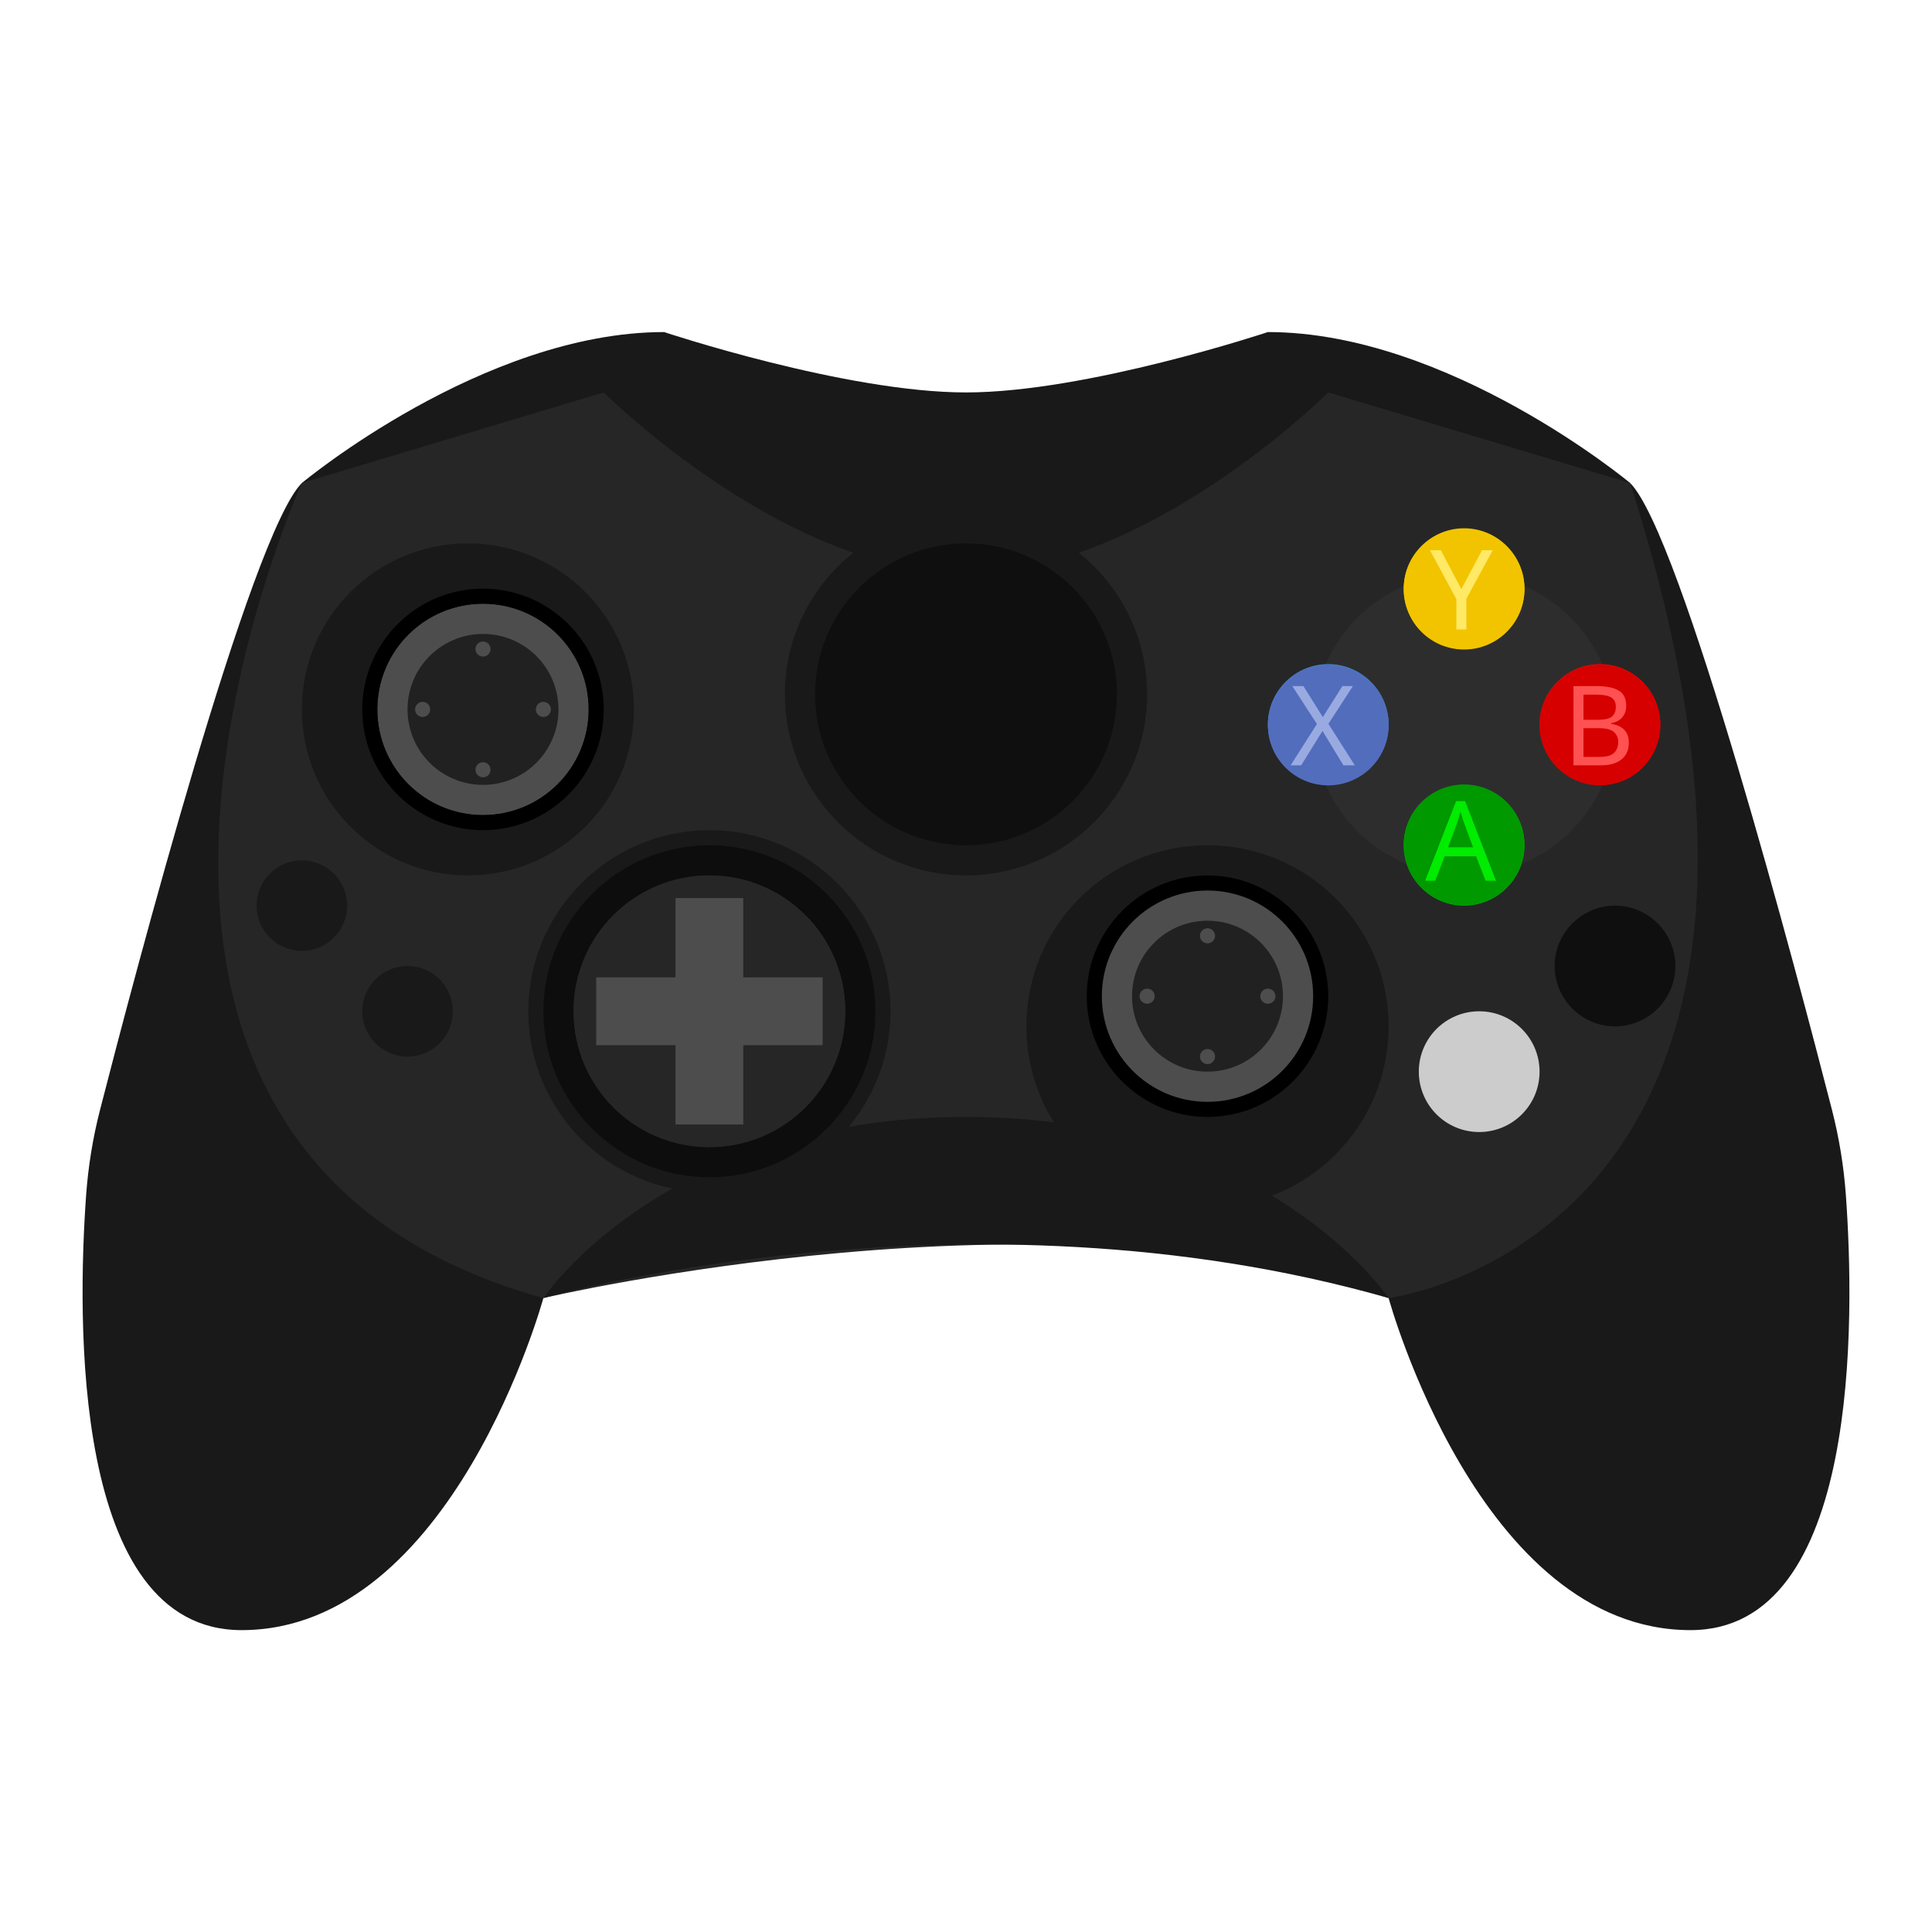
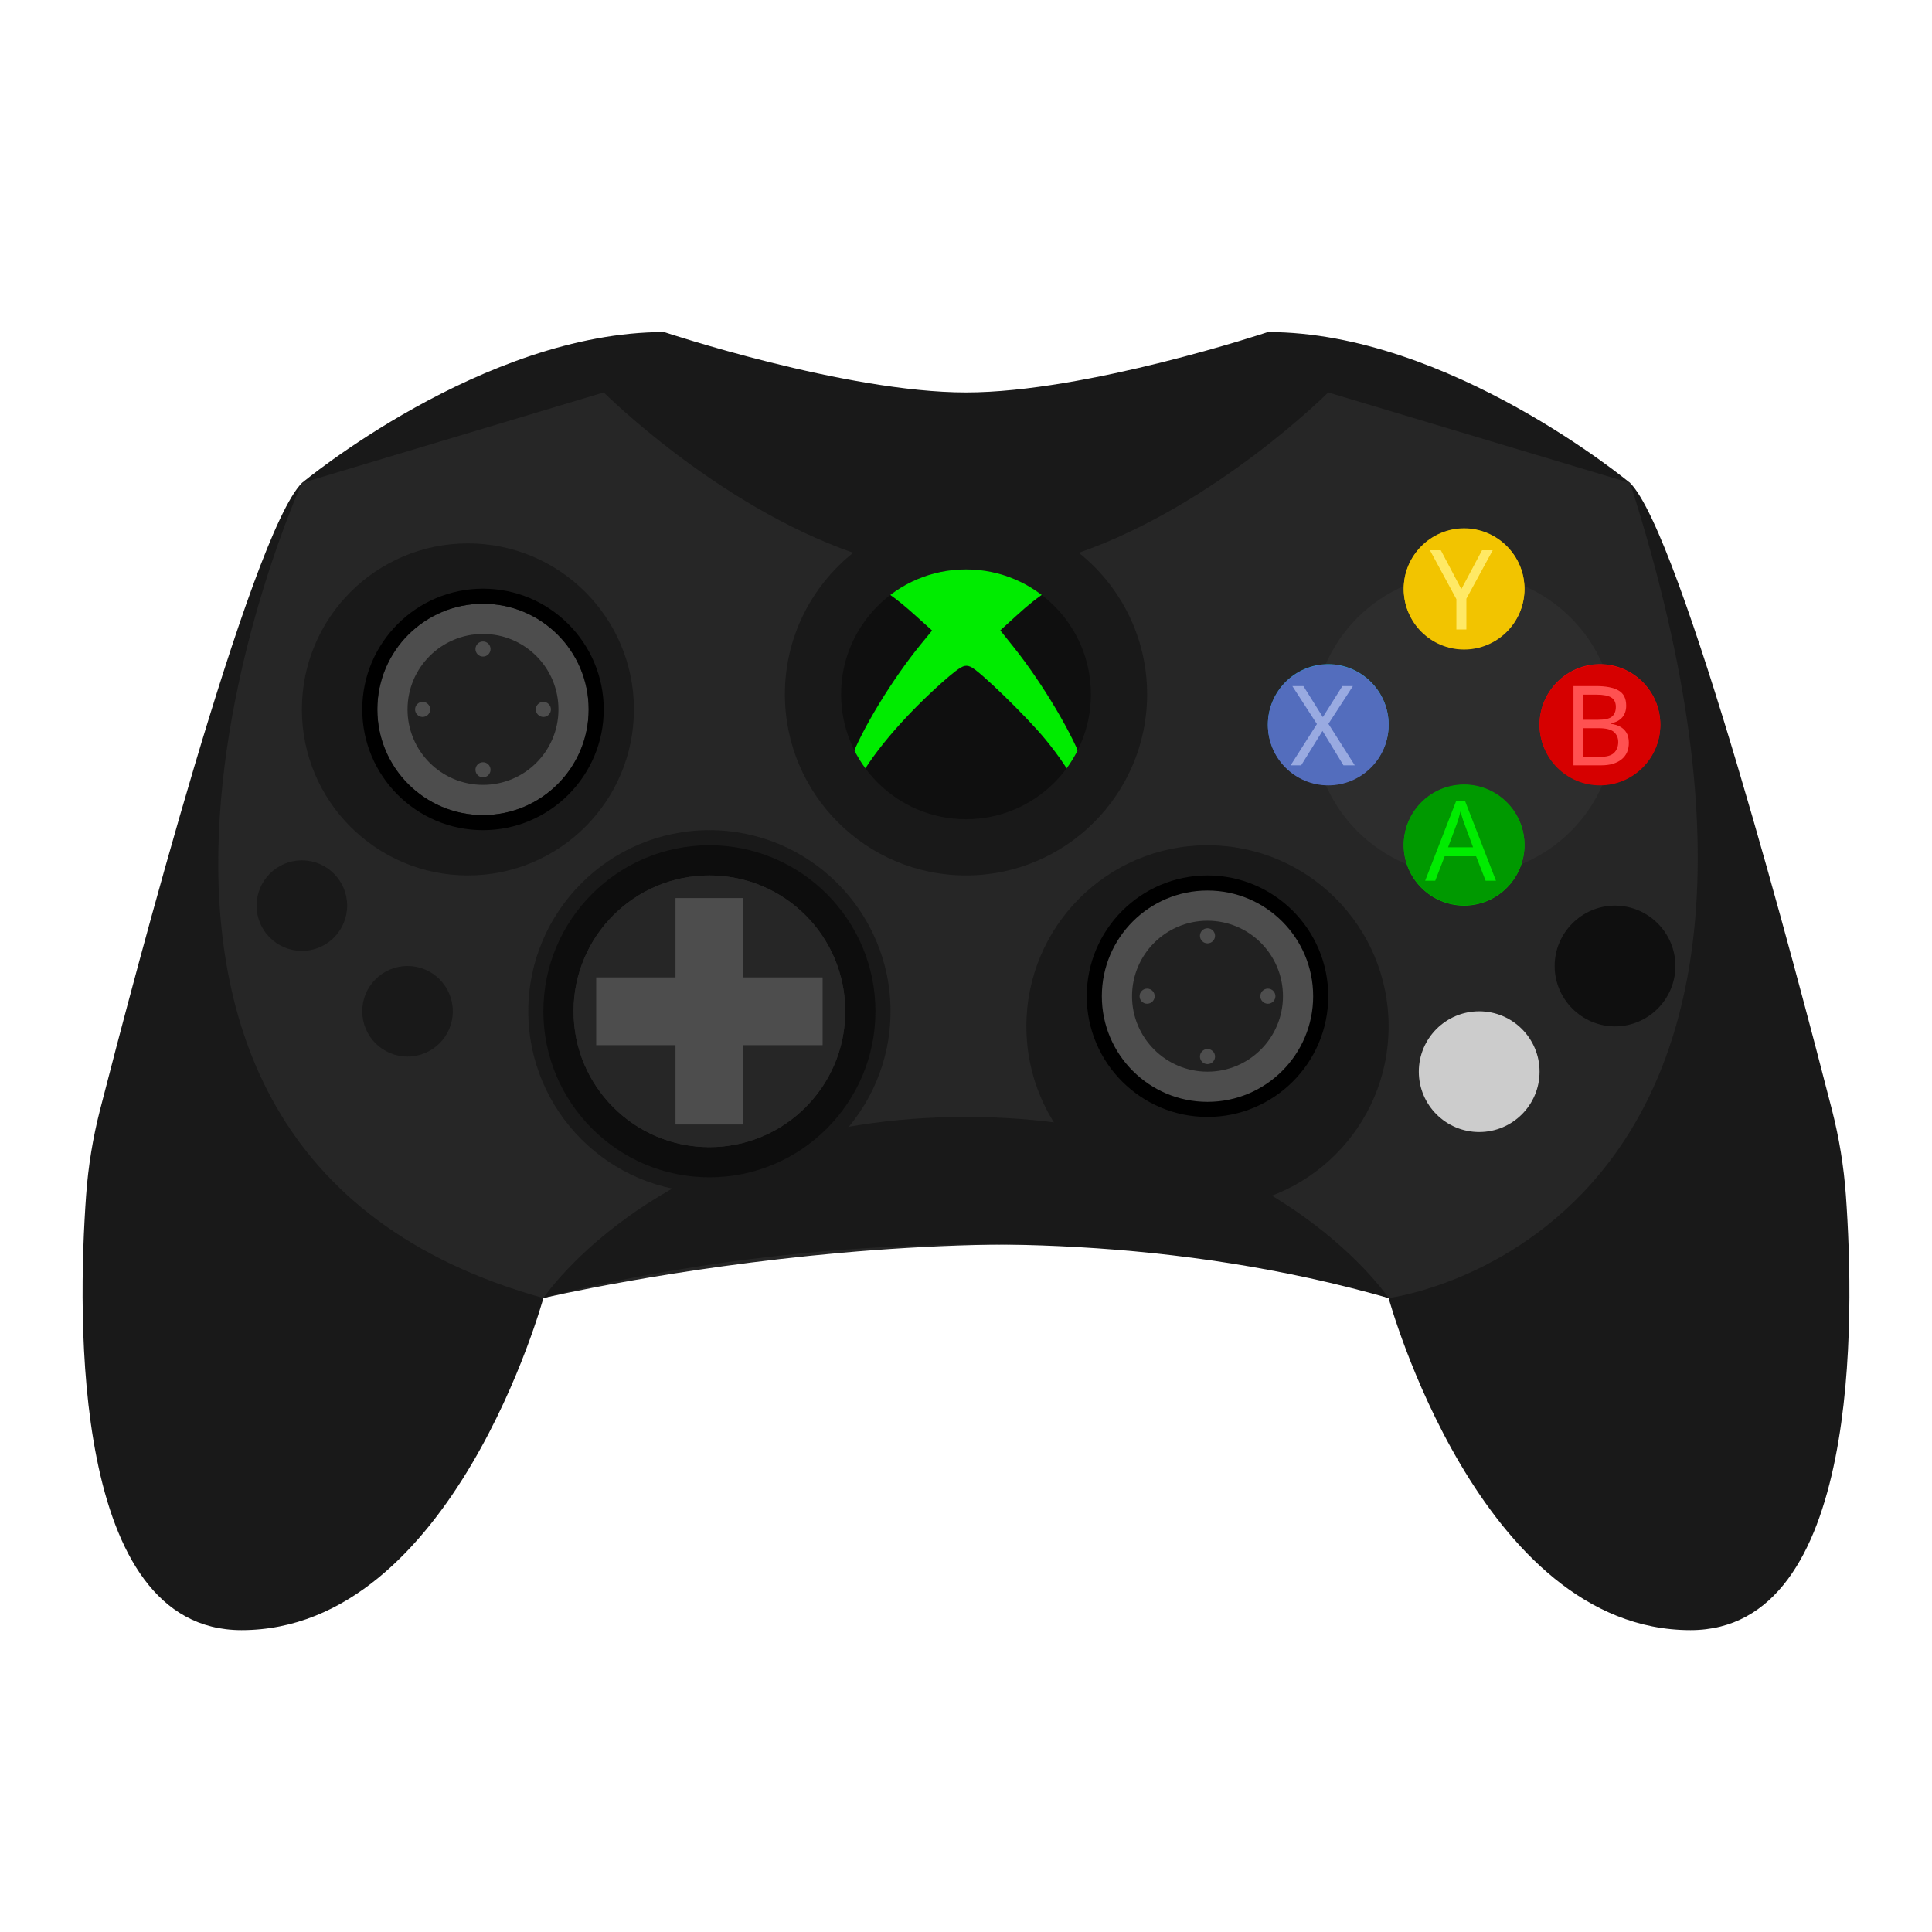
<svg xmlns="http://www.w3.org/2000/svg" viewBox="0 0 341.333 341.333" height="256" width="256" xml:space="preserve" id="svg2" version="1.1">
  <defs id="defs6">
    <clipPath id="clipPath18" clipPathUnits="userSpaceOnUse">
      <path id="path16" d="M 0,256 H 256 V 0 H 0 Z" />
    </clipPath>
    <clipPath id="clipPath26" clipPathUnits="userSpaceOnUse">
      <path id="path24" d="M 2.941,220 H 253.059 V 32 H 2.941 Z" />
    </clipPath>
  </defs>
  <g id="g36" transform="matrix(1.333333,0,0,-1.333333,224,58.66667)" style="fill:#191919;fill-opacity:1">
    <path d="m 0,0 c 0,0 -24,-8 -40,-8 -16,0 -40,8 -40,8 -24,0 -48,-20 -48,-20 l 88,-60 88,60 C 48,-20 24,0 0,0" style="fill:#191919;fill-opacity:1;fill-rule:nonzero;stroke:none" id="path38" />
  </g>
  <g id="g40" transform="matrix(1.333333,0,0,-1.333333,288,85.33334)" style="fill:#191919;fill-opacity:1">
    <path d="m 0,0 -32,-108 c 0,0 12,-44 40,-44 22.531,0 21.752,41.442 20.588,57.63 -0.275,3.815 -0.889,7.588 -1.839,11.293 C 22.249,-65.539 6.795,-6.795 0,0" style="fill:#191919;fill-opacity:1;fill-rule:nonzero;stroke:none" id="path42" />
  </g>
  <g id="g44" transform="matrix(1.333333,0,0,-1.333333,53.33333,85.33334)" style="fill:#191919;fill-opacity:1">
    <path d="m 0,0 32,-108 c 0,0 -12,-44 -40,-44 -22.531,0 -21.751,41.442 -20.588,57.63 0.275,3.815 0.888,7.588 1.839,11.293 C -22.249,-65.539 -6.795,-6.795 0,0" style="fill:#191919;fill-opacity:1;fill-rule:nonzero;stroke:none" id="path46" />
  </g>
  <g id="g48" transform="matrix(1.333333,0,0,-1.333333,288,85.33334)" style="fill:#262626;fill-opacity:1">
    <path d="M 0,0 -40,12 C -40,12 -54.952,-2.942 -73.053,-9.243 -67.541,-13.645 -64,-20.415 -64,-28 c 0,-13.233 -10.767,-24 -24,-24 -13.233,0 -24,10.767 -24,24 0,7.585 3.541,14.355 9.053,18.757 C -121.048,-2.942 -136,12 -136,12 L -176,0 c 0,0 -40,-88 32,-108 0,0 68,16 112,0 0,0 64,8 32,108" style="fill:#262626;fill-opacity:1;fill-rule:nonzero;stroke:none" id="path50" />
  </g>
  <g id="g52" transform="matrix(1.333333,0,0,-1.333333,112,125.3333)" style="fill:#191919;fill-opacity:1">
    <path d="m 0,0 c 0,-12.15 -9.85,-22 -22,-22 -12.15,0 -22,9.85 -22,22 0,12.15 9.85,22 22,22 C -9.85,22 0,12.15 0,0" style="fill:#191919;fill-opacity:1;fill-rule:nonzero;stroke:none" id="path54" />
  </g>
  <g id="g56" transform="matrix(1.333333,0,0,-1.333333,285.3333,128)" style="fill:#2d2d2d;fill-opacity:1">
    <path d="m 0,0 c 0,-11.046 -8.954,-20 -20,-20 -11.046,0 -20,8.954 -20,20 0,11.046 8.954,20 20,20 C -8.954,20 0,11.046 0,0" style="fill:#2d2d2d;fill-opacity:1;fill-rule:nonzero;stroke:none" id="path58" />
  </g>
  <g id="g60" transform="matrix(1.333333,0,0,-1.333333,234.6667,138.6667)">
    <path d="m 0,0 v 0 c -4.4,0 -8,3.6 -8,8 0,4.4 3.6,8 8,8 C 4.4,16 8,12.4 8,8 8,3.6 4.4,0 0,0" style="fill:#3096cf;fill-opacity:1;fill-rule:nonzero;stroke:none" id="path62" />
  </g>
  <g id="g64" transform="matrix(1.333333,0,0,-1.333333,282.6667,138.6667)">
    <path d="m 0,0 v 0 c -4.4,0 -8,3.6 -8,8 0,4.4 3.6,8 8,8 C 4.4,16 8,12.4 8,8 8,3.6 4.4,0 0,0" style="fill:#ff0000;fill-opacity:1;fill-rule:nonzero;stroke:none" id="path66" />
  </g>
  <g id="g68" transform="matrix(1.333333,0,0,-1.333333,258.6667,114.6667)">
    <path d="m 0,0 v 0 c -4.4,0 -8,3.6 -8,8 0,4.4 3.6,8 8,8 C 4.4,16 8,12.4 8,8 8,3.6 4.4,0 0,0" style="fill:#eac500;fill-opacity:1;fill-rule:nonzero;stroke:none" id="path70" />
  </g>
  <g id="g72" transform="matrix(1.333333,0,0,-1.333333,258.6667,160)">
    <path d="m 0,0 v 0 c -4.4,0 -8,3.6 -8,8 0,4.4 3.6,8 8,8 C 4.4,16 8,12.4 8,8 8,3.6 4.4,0 0,0" style="fill:#00b800;fill-opacity:1;fill-rule:nonzero;stroke:none" id="path74" />
  </g>
  <g id="g76" transform="matrix(1.333333,0,0,-1.333333,285.3333,181.3333)" style="fill:#0f0f0f;fill-opacity:1">
    <path d="m 0,0 v 0 c -4.4,0 -8,3.6 -8,8 0,4.4 3.6,8 8,8 C 4.4,16 8,12.4 8,8 8,3.6 4.4,0 0,0" style="fill:#0f0f0f;fill-opacity:1;fill-rule:nonzero;stroke:none" id="path78" />
  </g>
  <g id="g80" transform="matrix(1.333333,0,0,-1.333333,96,229.3333)" style="fill:#191919;fill-opacity:1">
    <path d="M 0,0 C 0,0 56,16 112,0 112,0 96,24 56,24 16,24 0,0 0,0" style="fill:#191919;fill-opacity:1;fill-rule:nonzero;stroke:none" id="path82" />
  </g>
  <g id="g84" transform="matrix(1.333333,0,0,-1.333333,272,189.3333)">
    <path d="m 0,0 c 0,-4.418 -3.582,-8 -8,-8 -4.418,0 -8,3.582 -8,8 0,4.418 3.582,8 8,8 4.418,0 8,-3.582 8,-8" style="fill:#cccccc;fill-opacity:1;fill-rule:nonzero;stroke:none" id="path86" />
  </g>
  <g id="g88" transform="matrix(1.333333,0,0,-1.333333,245.3333,181.3333)" style="fill:#191919;fill-opacity:1">
    <path d="m 0,0 c 0,-13.255 -10.745,-24 -24,-24 -13.255,0 -24,10.745 -24,24 0,13.255 10.745,24 24,24 C -10.745,24 0,13.255 0,0" style="fill:#191919;fill-opacity:1;fill-rule:nonzero;stroke:none" id="path90" />
  </g>
  <g id="g92" transform="matrix(1.333333,0,0,-1.333333,213.3333,196)" style="fill:#4d4d4d;fill-opacity:1">
    <path d="m 0,0 c -8.271,0 -15,6.729 -15,15 0,8.271 6.729,15 15,15 C 8.271,30 15,23.271 15,15 15,6.729 8.271,0 0,0" style="fill:#4d4d4d;fill-opacity:1;fill-rule:nonzero;stroke:none" id="path94" />
  </g>
  <g id="g96" transform="matrix(1.333333,0,0,-1.333333,213.3333,154.6667)" style="fill:#000000;fill-opacity:1">
    <path d="m 0,0 c -8.822,0 -16,-7.178 -16,-16 0,-8.822 7.178,-16 16,-16 8.822,0 16,7.178 16,16 C 16,-7.178 8.822,0 0,0 m 0,-2 c 7.732,0 14,-6.268 14,-14 0,-7.732 -6.268,-14 -14,-14 -7.732,0 -14,6.268 -14,14 0,7.732 6.268,14 14,14" style="fill:#000000;fill-opacity:1;fill-rule:nonzero;stroke:none" id="path98" />
  </g>
  <g id="g100" transform="matrix(1.333333,0,0,-1.333333,226.6667,176)" style="fill:#212121;fill-opacity:1">
    <path d="m 0,0 c 0,-5.522 -4.478,-10 -10,-10 -5.522,0 -10,4.478 -10,10 0,5.523 4.478,10 10,10 C -4.478,10 0,5.523 0,0" style="fill:#212121;fill-opacity:1;fill-rule:nonzero;stroke:none" id="path102" />
  </g>
  <g id="g104" transform="matrix(1.333333,0,0,-1.333333,204,176)" style="fill:#4d4d4d;fill-opacity:1">
    <path d="m 0,0 c 0,-0.553 -0.447,-1 -1,-1 -0.553,0 -1,0.447 -1,1 0,0.553 0.447,1 1,1 0.553,0 1,-0.447 1,-1" style="fill:#4d4d4d;fill-opacity:1;fill-rule:nonzero;stroke:none" id="path106" />
  </g>
  <g id="g108" transform="matrix(1.333333,0,0,-1.333333,225.3333,176)" style="fill:#4d4d4d;fill-opacity:1">
    <path d="m 0,0 c 0,-0.553 -0.447,-1 -1,-1 -0.553,0 -1,0.447 -1,1 0,0.553 0.447,1 1,1 0.553,0 1,-0.447 1,-1" style="fill:#4d4d4d;fill-opacity:1;fill-rule:nonzero;stroke:none" id="path110" />
  </g>
  <g id="g112" transform="matrix(1.333333,0,0,-1.333333,214.6667,186.6667)" style="fill:#4d4d4d;fill-opacity:1">
    <path d="m 0,0 c 0,-0.553 -0.447,-1 -1,-1 -0.553,0 -1,0.447 -1,1 0,0.553 0.447,1 1,1 0.553,0 1,-0.447 1,-1" style="fill:#4d4d4d;fill-opacity:1;fill-rule:nonzero;stroke:none" id="path114" />
  </g>
  <g id="g116" transform="matrix(1.333333,0,0,-1.333333,214.6667,165.3333)" style="fill:#4d4d4d;fill-opacity:1">
    <path d="m 0,0 c 0,-0.552 -0.447,-1 -1,-1 -0.553,0 -1,0.448 -1,1 0,0.552 0.447,1 1,1 0.553,0 1,-0.448 1,-1" style="fill:#4d4d4d;fill-opacity:1;fill-rule:nonzero;stroke:none" id="path118" />
  </g>
  <g id="g120" transform="matrix(1.333333,0,0,-1.333333,104,125.3333)" style="fill:#4d4d4d;fill-opacity:1">
    <path d="m 0,0 c 0,-7.732 -6.268,-14 -14,-14 -7.732,0 -14,6.268 -14,14 0,7.732 6.268,14 14,14 C -6.268,14 0,7.732 0,0" style="fill:#4d4d4d;fill-opacity:1;fill-rule:nonzero;stroke:none" id="path122" />
  </g>
  <g id="g124" transform="matrix(1.333333,0,0,-1.333333,85.33333,104)" style="fill:#000000;fill-opacity:1">
    <path d="m 0,0 c -8.822,0 -16,-7.178 -16,-16 0,-8.822 7.178,-16 16,-16 8.822,0 16,7.178 16,16 C 16,-7.178 8.822,0 0,0 m 0,-2 c 7.732,0 14,-6.268 14,-14 0,-7.732 -6.268,-14 -14,-14 -7.732,0 -14,6.268 -14,14 0,7.732 6.268,14 14,14" style="fill:#000000;fill-opacity:1;fill-rule:nonzero;stroke:none" id="path126" />
  </g>
  <g id="g128" transform="matrix(1.333333,0,0,-1.333333,98.66666,125.3333)" style="fill:#212121;fill-opacity:1">
    <path d="m 0,0 c 0,-5.523 -4.477,-10 -10,-10 -5.523,0 -10,4.477 -10,10 0,5.523 4.477,10 10,10 C -4.477,10 0,5.523 0,0" style="fill:#212121;fill-opacity:1;fill-rule:nonzero;stroke:none" id="path130" />
  </g>
  <g id="g132" transform="matrix(1.333333,0,0,-1.333333,76,125.3333)" style="fill:#4d4d4d;fill-opacity:1">
    <path d="m 0,0 c 0,-0.552 -0.448,-1 -1,-1 -0.552,0 -1,0.448 -1,1 0,0.552 0.448,1 1,1 0.552,0 1,-0.448 1,-1" style="fill:#4d4d4d;fill-opacity:1;fill-rule:nonzero;stroke:none" id="path134" />
  </g>
  <g id="g136" transform="matrix(1.333333,0,0,-1.333333,97.33333,125.3333)" style="fill:#4d4d4d;fill-opacity:1">
    <path d="m 0,0 c 0,-0.552 -0.448,-1 -1,-1 -0.552,0 -1,0.448 -1,1 0,0.552 0.448,1 1,1 0.552,0 1,-0.448 1,-1" style="fill:#4d4d4d;fill-opacity:1;fill-rule:nonzero;stroke:none" id="path138" />
  </g>
  <g id="g140" transform="matrix(1.333333,0,0,-1.333333,86.66666,136)" style="fill:#4d4d4d;fill-opacity:1">
    <path d="m 0,0 c 0,-0.552 -0.448,-1 -1,-1 -0.552,0 -1,0.448 -1,1 0,0.552 0.448,1 1,1 0.552,0 1,-0.448 1,-1" style="fill:#4d4d4d;fill-opacity:1;fill-rule:nonzero;stroke:none" id="path142" />
  </g>
  <g id="g144" transform="matrix(1.333333,0,0,-1.333333,86.66666,114.6667)" style="fill:#4d4d4d;fill-opacity:1">
    <path d="m 0,0 c 0,-0.552 -0.448,-1 -1,-1 -0.552,0 -1,0.448 -1,1 0,0.552 0.448,1 1,1 0.552,0 1,-0.448 1,-1" style="fill:#4d4d4d;fill-opacity:1;fill-rule:nonzero;stroke:none" id="path146" />
  </g>
  <g id="g148" transform="matrix(1.333333,0,0,-1.333333,61.33333,160)" style="fill:#191919;fill-opacity:1">
    <path d="m 0,0 c 0,-3.313 -2.687,-6 -6,-6 -3.313,0 -6,2.687 -6,6 0,3.313 2.687,6 6,6 3.313,0 6,-2.687 6,-6" style="fill:#191919;fill-opacity:1;fill-rule:nonzero;stroke:none" id="path150" />
  </g>
  <g id="g152" transform="matrix(1.333333,0,0,-1.333333,80,178.6667)" style="fill:#191919;fill-opacity:1">
    <path d="m 0,0 c 0,-3.313 -2.687,-6 -6,-6 -3.313,0 -6,2.687 -6,6 0,3.313 2.687,6 6,6 3.313,0 6,-2.687 6,-6" style="fill:#191919;fill-opacity:1;fill-rule:nonzero;stroke:none" id="path154" />
  </g>
  <g id="g156" transform="matrix(1.333333,0,0,-1.333333,125.3333,146.6667)" style="fill:#191919;fill-opacity:1">
    <path d="m 0,0 c -13.233,0 -24,-10.767 -24,-24 0,-13.233 10.767,-24 24,-24 13.233,0 24,10.767 24,24 C 24,-10.767 13.233,0 0,0" style="fill:#191919;fill-opacity:1;fill-rule:nonzero;stroke:none" id="path158" />
  </g>
  <g id="g160" transform="matrix(1.333333,0,0,-1.333333,125.3333,149.3333)" style="fill:#0d0d0d;fill-opacity:1">
    <path d="m 0,0 c -12.131,0 -22,-9.869 -22,-22 0,-12.131 9.869,-22 22,-22 12.131,0 22,9.869 22,22 C 22,-9.869 12.131,0 0,0" style="fill:#0d0d0d;fill-opacity:1;fill-rule:nonzero;stroke:none" id="path162" />
  </g>
  <g id="g164" transform="matrix(1.333333,0,0,-1.333333,197.3333,122.6667)" style="fill:#0f0f0f;fill-opacity:1">
    <path d="m 0,0 c 0,-11.046 -8.954,-20 -20,-20 -11.046,0 -20,8.954 -20,20 0,11.046 8.954,20 20,20 C -8.954,20 0,11.046 0,0" style="fill:#0f0f0f;fill-opacity:1;fill-rule:nonzero;stroke:none" id="path166" />
  </g>
  <g id="g168" transform="matrix(1.333333,0,0,-1.333333,149.3333,178.6667)" style="fill:#262626;fill-opacity:1">
    <path d="m 0,0 c 0,-9.941 -8.059,-18 -18,-18 -9.941,0 -18,8.059 -18,18 0,9.941 8.059,18 18,18 C -8.059,18 0,9.941 0,0" style="fill:#262626;fill-opacity:1;fill-rule:nonzero;stroke:none" id="path170" />
  </g>
  <path id="path84" style="fill:#536dbd;fill-opacity:1;fill-rule:nonzero;stroke:none;stroke-width:1.333" d="m 245.333,128.086 c 0,5.891 -4.776,10.667 -10.667,10.667 -5.891,0 -10.667,-4.776 -10.667,-10.667 0,-5.891 4.776,-10.667 10.667,-10.667 5.891,0 10.667,4.776 10.667,10.667" />
  <path id="path88" style="fill:#f2c400;fill-opacity:1;fill-rule:nonzero;stroke:none;stroke-width:1.333" d="m 269.333,104.086 c 0,5.891 -4.776,10.667 -10.667,10.667 -5.891,0 -10.667,-4.776 -10.667,-10.667 0,-5.891 4.776,-10.667 10.667,-10.667 5.891,0 10.667,4.776 10.667,10.667" />
  <path id="path92" style="fill:#009900;fill-opacity:1;fill-rule:nonzero;stroke:none;stroke-width:1.333" d="m 269.333,149.267 c 0,5.891 -4.776,10.667 -10.667,10.667 C 252.776,159.933 248,155.157 248,149.267 248,143.376 252.776,138.6 258.667,138.6 c 5.891,0 10.667,4.776 10.667,10.667" />
  <path id="path96" style="fill:#d60000;fill-opacity:1;fill-rule:nonzero;stroke:none;stroke-width:1.333" d="m 293.333,128.086 c 0,5.891 -4.776,10.667 -10.667,10.667 -5.891,0 -10.667,-4.776 -10.667,-10.667 0,-5.891 4.776,-10.667 10.667,-10.667 5.891,0 10.667,4.776 10.667,10.667" />
  <text xml:space="preserve" style="font-style:normal;font-weight:normal;font-size:19.61px;line-height:1.25;font-family:sans-serif;letter-spacing:0px;word-spacing:0px;fill:#00ec00;fill-opacity:1;stroke:none;stroke-width:0.49;" x="251.784" y="155.604" id="text81">
    <tspan id="tspan79" x="251.784" y="155.604" style="fill:#00ec00;fill-opacity:1;stroke-width:0.49;">A</tspan>
  </text>
  <text xml:space="preserve" style="font-style:normal;font-weight:normal;font-size:19.609px;line-height:1.25;font-family:sans-serif;letter-spacing:0px;word-spacing:0px;fill:#ff5151;fill-opacity:1;stroke:none;stroke-width:0.49" x="276.085" y="135.214" id="text890">
    <tspan id="tspan888" x="276.085" y="135.214" style="fill:#ff5151;fill-opacity:1;stroke-width:0.49">B</tspan>
  </text>
  <text xml:space="preserve" style="font-style:normal;font-weight:normal;font-size:19.609px;line-height:1.25;font-family:sans-serif;letter-spacing:0px;word-spacing:0px;fill:#99aae1;fill-opacity:1;stroke:none;stroke-width:0.49;" x="227.945" y="135.214" id="text894">
    <tspan id="tspan892" x="227.945" y="135.214" style="fill:#99aae1;fill-opacity:1;stroke-width:0.49;">X</tspan>
  </text>
  <text xml:space="preserve" style="font-style:normal;font-weight:normal;font-size:19.609px;line-height:1.25;font-family:sans-serif;letter-spacing:0px;word-spacing:0px;fill:#ffe965;fill-opacity:1;stroke:none;stroke-width:0.49;" x="252.634" y="111.214" id="text898">
    <tspan id="tspan896" x="252.634" y="111.214" style="fill:#ffe965;fill-opacity:1;stroke-width:0.49;">Y</tspan>
  </text>
  <g id="g953" transform="matrix(0.75,0,0,0.75,5.420809,37.977)" style="stroke-width:1.333">
    <path id="path947" style="fill:#262626;fill-opacity:1;fill-rule:nonzero;stroke:none;stroke-width:1.778" d="m 191.883,187.586 c 0,17.673 -14.327,32 -32,32 -17.673,0 -32,-14.327 -32,-32 0,-17.673 14.327,-32 32,-32 17.673,0 32,14.327 32,32" />
    <path id="path949" style="fill:#4d4d4d;fill-opacity:1;fill-rule:nonzero;stroke:none;stroke-width:1.778" d="m 186.55,179.605 h -18.687 v -18.685 h -15.961 v 18.685 H 133.217 v 15.963 h 18.685 v 18.685 h 15.961 v -18.685 h 18.687 z" />
  </g>
+   <path style="opacity:1;vector-effect:none;fill:#00ec00;fill-opacity:1;stroke:#0f0f0f;stroke-width:2.667;stroke-linecap:butt;stroke-linejoin:miter;stroke-miterlimit:4;stroke-dasharray:none;stroke-dashoffset:0;stroke-opacity:1;paint-order:normal" d="m 158.058,99.893 c -0.234,-0.003 -0.455,-9.9e-4 -0.648,0.009 -0.527,0.026 -0.858,0.031 -1.013,-0.008 -2.01,1.166 -3.869,2.574 -5.536,4.193 0.526,-0.298 0.988,-0.178 2.056,0.182 2.113,0.712 4.373,2.267 7.877,5.422 l 2.046,1.844 -1.12,1.364 c -5.185,6.339 -10.657,15.329 -12.717,20.89 -1.119,3.021 -1.571,6.056 -1.087,7.319 0.039,0.103 0.04,0.132 0.06,0.201 1.115,1.498 2.375,2.882 3.762,4.132 -0.412,-0.587 -0.564,-1.167 -0.564,-1.904 0,-3.425 3.783,-9.426 10.255,-16.265 3.674,-3.885 8.792,-8.436 9.345,-8.313 1.077,0.239 9.682,8.597 12.904,12.533 5.094,6.22 7.435,11.315 6.246,13.586 -0.059,0.112 -0.14,0.231 -0.237,0.356 1.365,-1.231 2.607,-2.593 3.709,-4.065 0.008,-0.115 0.043,-0.312 0.12,-0.692 l 0.005,-0.01 c 0.263,-1.277 -0.069,-3.621 -0.848,-5.987 -1.686,-5.122 -7.323,-14.649 -12.498,-21.128 l -1.63,-2.039 1.764,-1.612 c 2.301,-2.104 3.899,-3.364 5.623,-4.434 1.36,-0.844 3.305,-1.592 4.141,-1.592 0.11,0 0.288,0.101 0.5,0.255 -1.635,-1.603 -3.459,-3.003 -5.43,-4.168 l -1.143,-0.057 c -2.726,-0.137 -6.699,-4.374 -10.965,-2.308 -1.286,0.624 -2.404,1.122 -2.486,1.109 -0.082,-0.016 -1.13,-0.524 -2.332,-1.131 h 0.002 c -2.389,-1.207 -6.074,2.829 -8.109,2.48 -0.535,-0.091 -1.352,-0.153 -2.054,-0.161 z" id="path824" />
+   <g style="fill:none;fill-opacity:1;stroke:#191919;stroke-opacity:1;stroke-width:6.9;stroke-miterlimit:4;stroke-dasharray:none" transform="matrix(1.333333,0,0,-1.333333,197.3333,122.6667)" id="g915">
+     <path id="path913" style="fill:none;fill-opacity:1;fill-rule:nonzero;stroke:#191919;stroke-opacity:1;stroke-width:6.9;stroke-miterlimit:4;stroke-dasharray:none" d="m 0,0 c 0,-11.046 -8.954,-20 -20,-20 -11.046,0 -20,8.954 -20,20 0,11.046 8.954,20 20,20 C -8.954,20 0,11.046 0,0" />
+   </g>
</svg>
